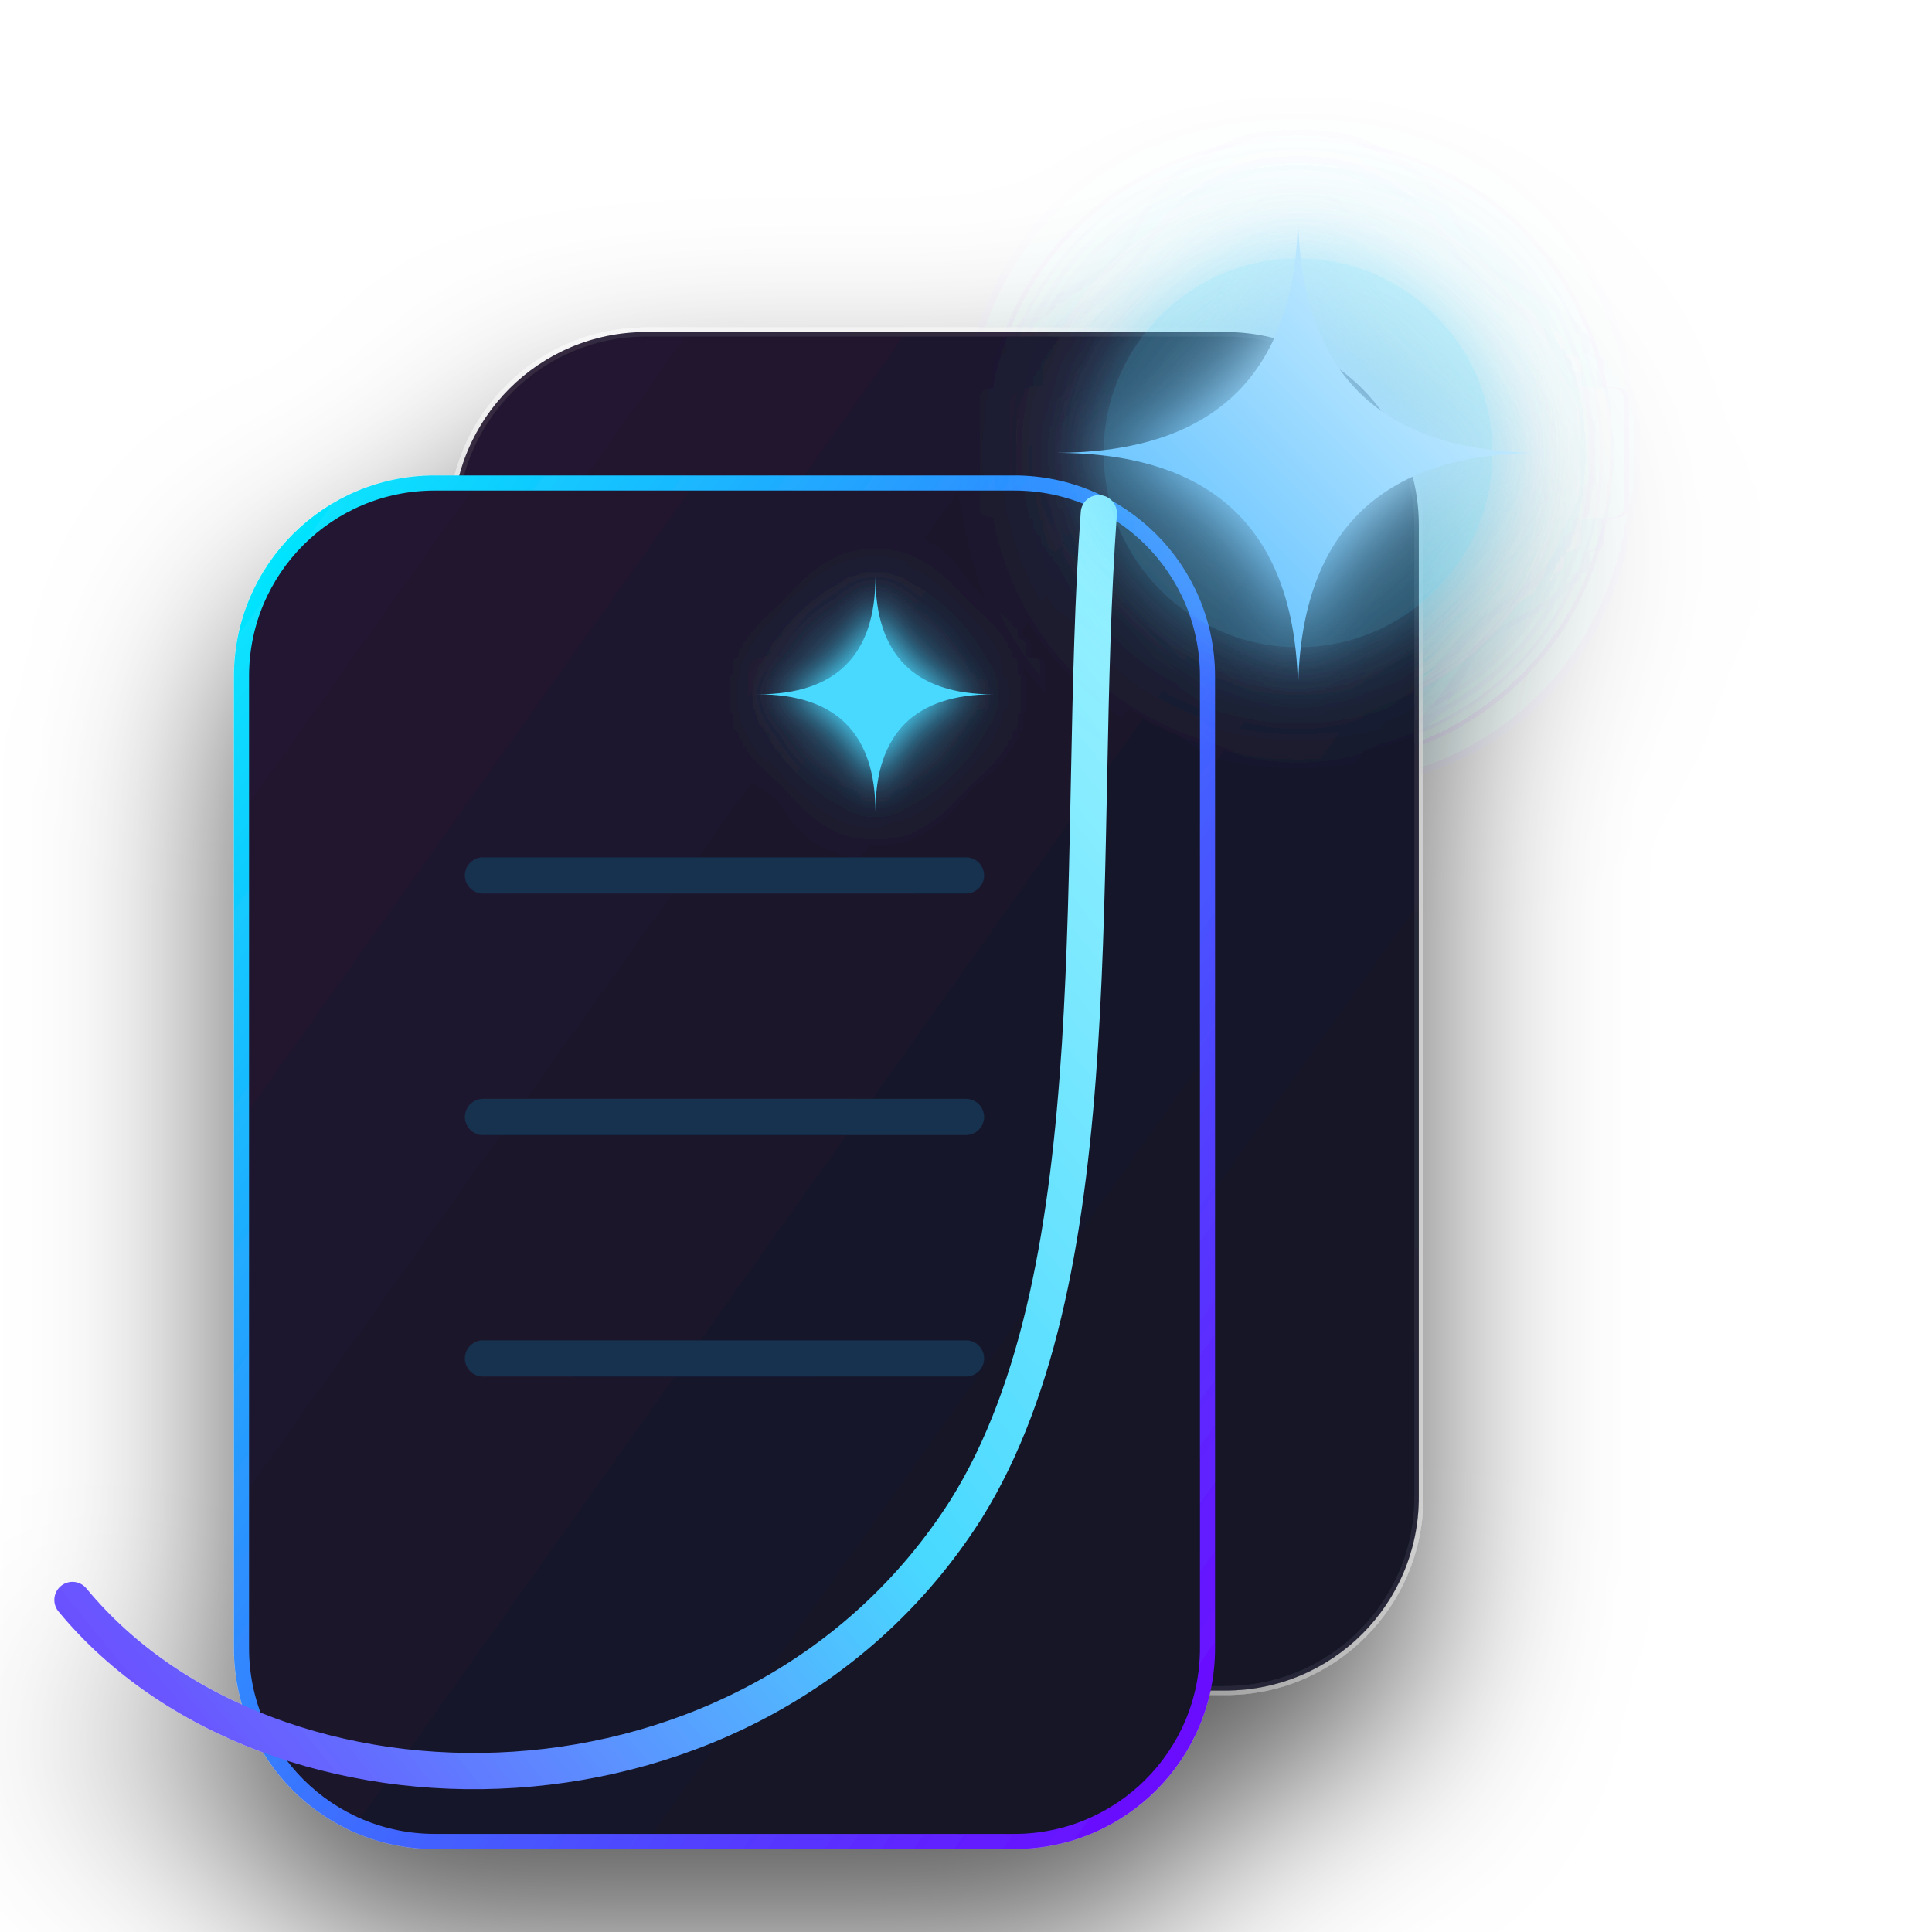
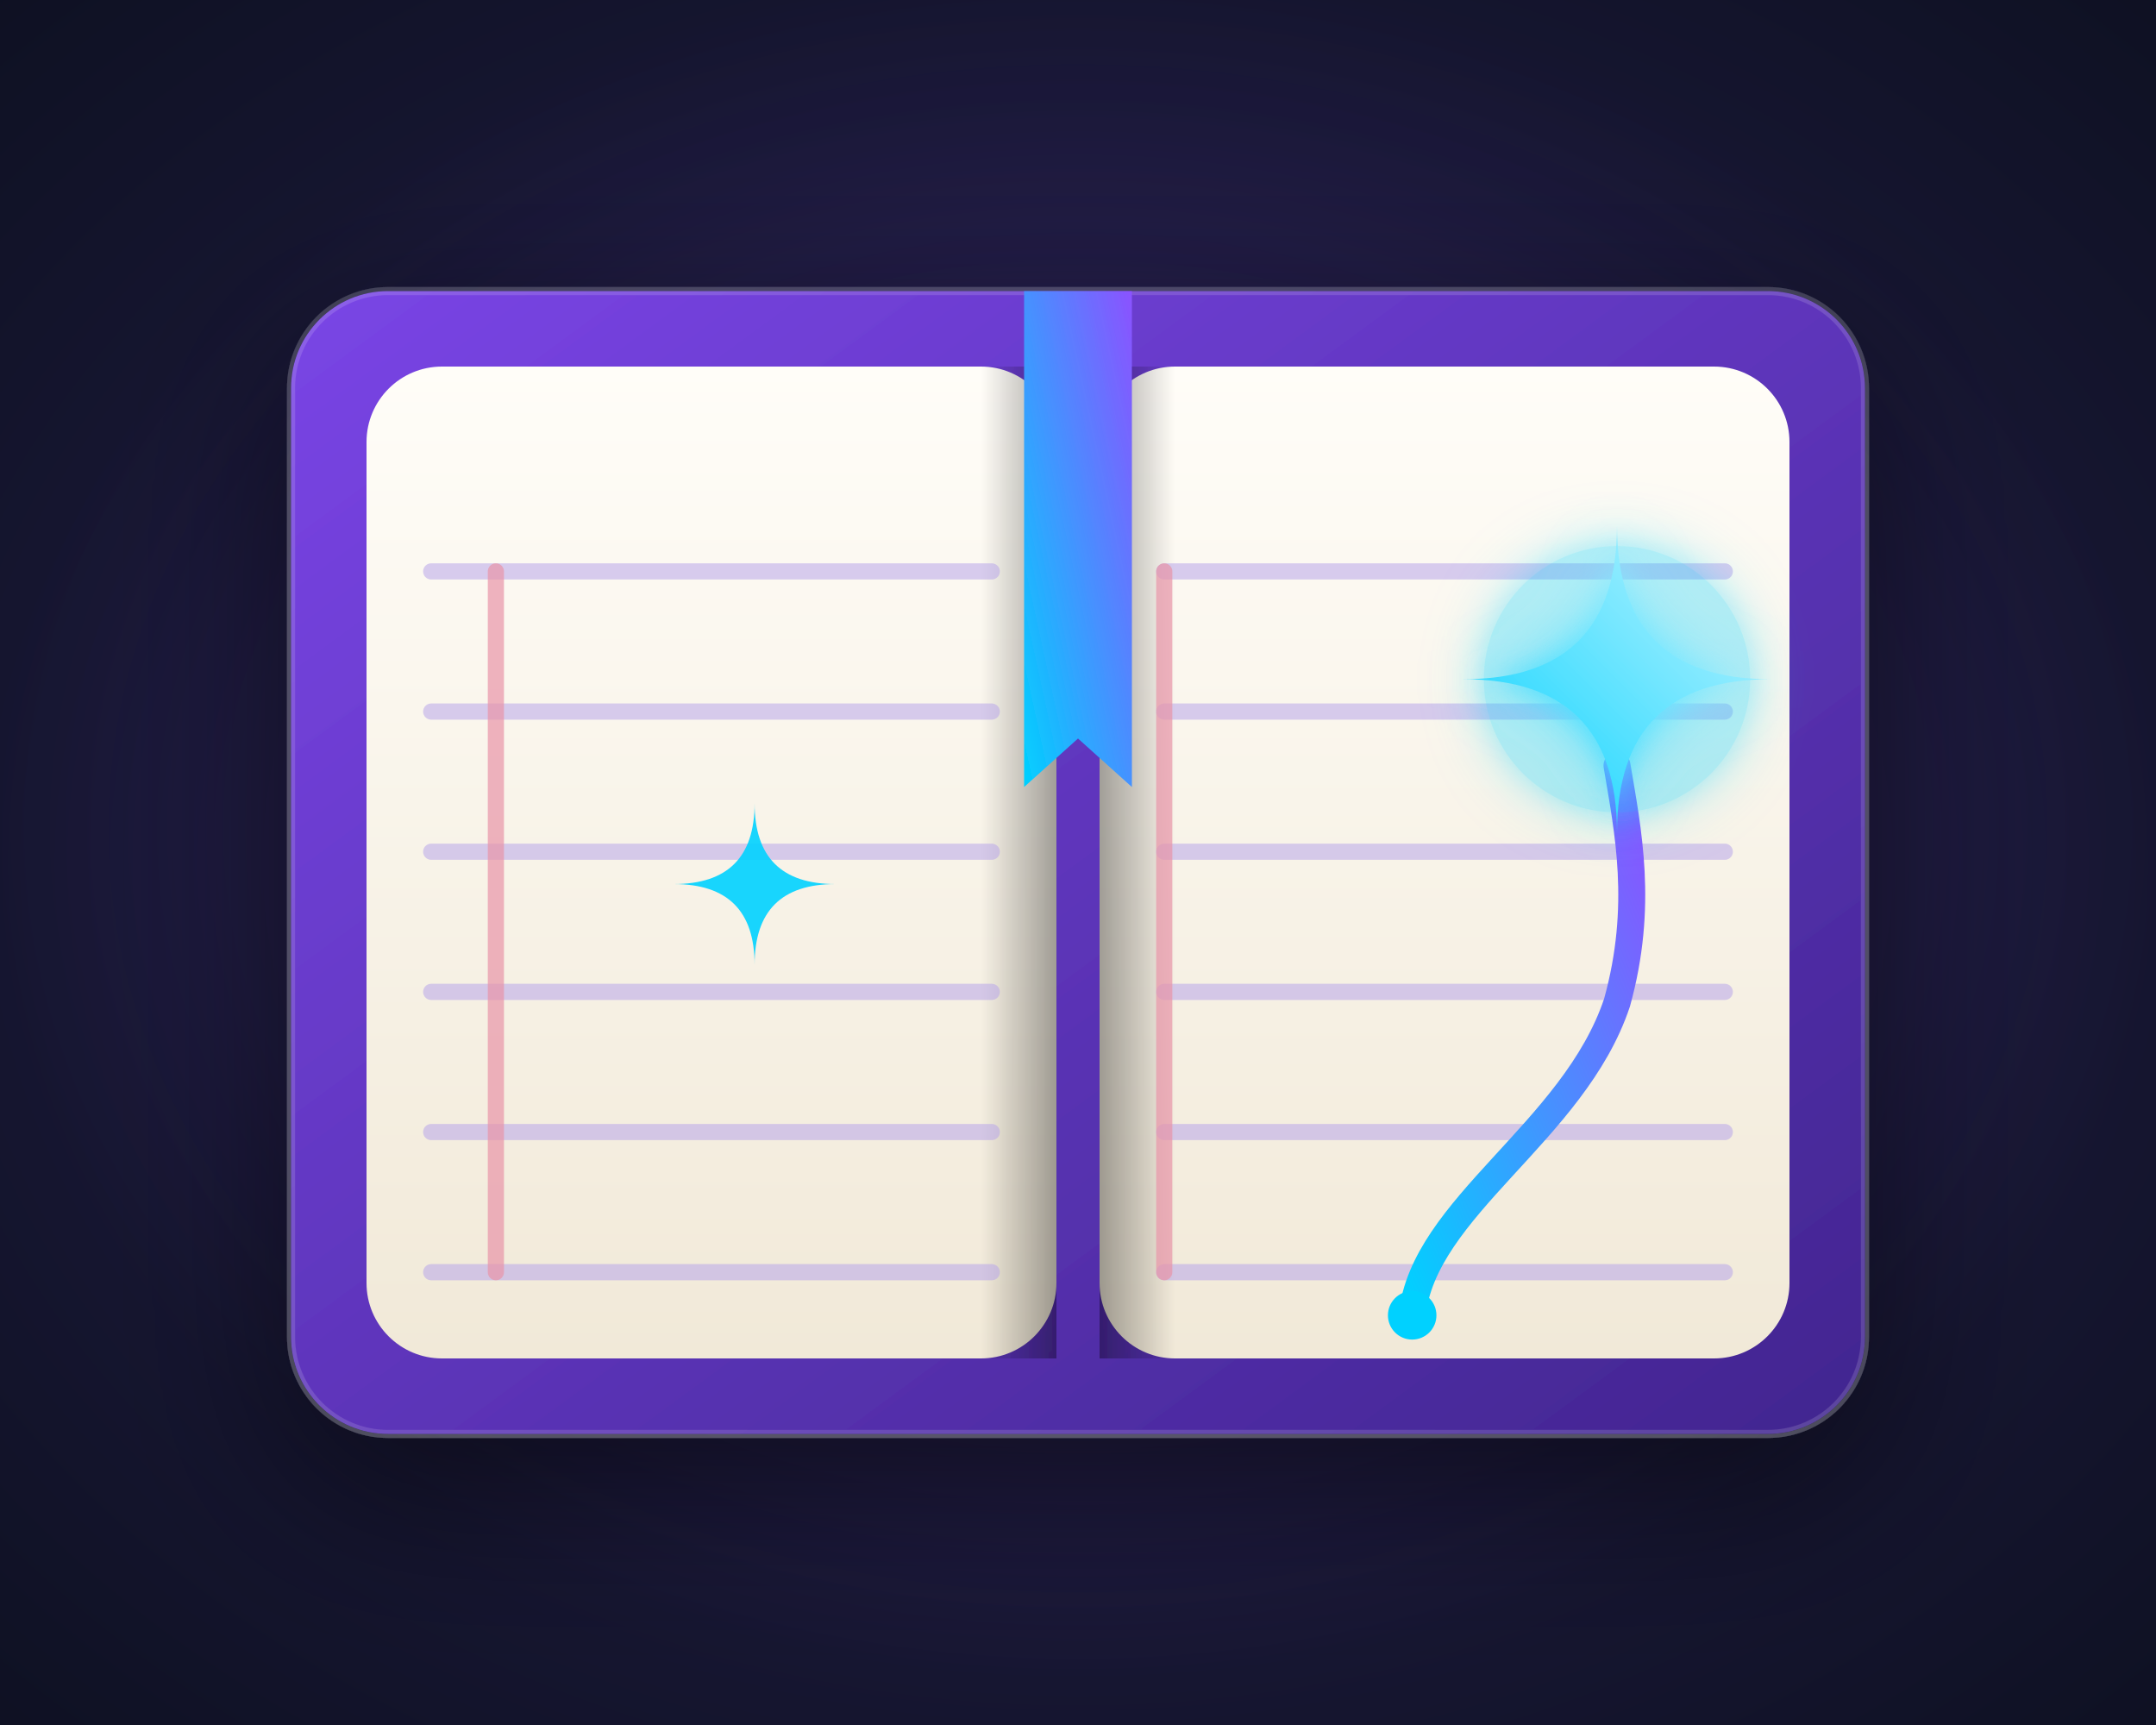
- <svg xmlns="http://www.w3.org/2000/svg" viewBox="0 0 320 320" width="100%" height="100%">
+ <svg xmlns="http://www.w3.org/2000/svg" viewBox="0 0 400 320" role="img" aria-label="Scratchpad — open notebook with ruled pages and an idea spark">
  <defs>
-     <linearGradient id="pageBgGradient" x1="0%" y1="0%" x2="100%" y2="100%">
-       <stop offset="0%" stop-color="#241931" />
-       <stop offset="100%" stop-color="#111625" />
+     <radialGradient id="bgGrad" cx="50%" cy="50%" r="75%">
+       <stop offset="0%" stop-color="#26204F" />
+       <stop offset="100%" stop-color="#0D1020" />
+     </radialGradient>
+     <radialGradient id="glowGrad" cx="50%" cy="48%" r="50%">
+       <stop offset="0%" stop-color="#8B52FF" stop-opacity="0.20" />
+       <stop offset="100%" stop-color="#8B52FF" stop-opacity="0" />
+     </radialGradient>
+     <linearGradient id="coverGrad" x1="0" y1="0" x2="1" y2="1">
+       <stop offset="0%" stop-color="#7A45E6" />
+       <stop offset="100%" stop-color="#41258F" />
    </linearGradient>
-     <linearGradient id="sweepGradient" x1="0%" y1="100%" x2="100%" y2="0%">
-       <stop offset="0%" stop-color="#703eff" />
-       <stop offset="50%" stop-color="#49d9ff" />
-       <stop offset="100%" stop-color="#9bf2ff" />
+     <linearGradient id="paperGrad" x1="0" y1="0" x2="0" y2="1">
+       <stop offset="0%" stop-color="#FFFDF8" />
+       <stop offset="100%" stop-color="#F1E9D8" />
    </linearGradient>
-     <linearGradient id="starGradient" x1="0%" y1="100%" x2="100%" y2="0%">
-       <stop offset="0%" stop-color="#3ab0ff" />
-       <stop offset="100%" stop-color="#eefdff" />
+     <linearGradient id="gutterL" x1="0" y1="0" x2="1" y2="0">
+       <stop offset="0%" stop-color="#000000" stop-opacity="0" />
+       <stop offset="100%" stop-color="#000000" stop-opacity="0.35" />
    </linearGradient>
-     <linearGradient id="neonBorder" x1="0%" y1="0%" x2="100%" y2="100%">
-       <stop offset="0%" stop-color="#00f0ff" />
-       <stop offset="100%" stop-color="#7000ff" />
+     <linearGradient id="gutterR" x1="0" y1="0" x2="1" y2="0">
+       <stop offset="0%" stop-color="#000000" stop-opacity="0.35" />
+       <stop offset="100%" stop-color="#000000" stop-opacity="0" />
    </linearGradient>
-     <filter id="smoothShadow" x="-30%" y="-30%" width="160%" height="160%">
-       <feDropShadow dx="0" dy="16" stdDeviation="16" flood-color="#000000" flood-opacity="0.65" />
+     <linearGradient id="inkGrad" x1="0" y1="1" x2="1" y2="0">
+       <stop offset="0%" stop-color="#00D1FF" />
+       <stop offset="100%" stop-color="#8B52FF" />
+     </linearGradient>
+     <linearGradient id="starGrad" x1="0" y1="1" x2="1" y2="0">
+       <stop offset="0%" stop-color="#00D1FF" />
+       <stop offset="100%" stop-color="#C9F6FF" />
+     </linearGradient>
+     <filter id="softShadow" x="-20%" y="-20%" width="140%" height="140%">
+       <feDropShadow dx="0" dy="10" stdDeviation="16" flood-color="#000000" flood-opacity="0.55" />
    </filter>
    <filter id="ambientGlow" x="-50%" y="-50%" width="200%" height="200%">
-       <feGaussianBlur in="SourceGraphic" stdDeviation="10" result="blur1" />
-       <feGaussianBlur in="SourceGraphic" stdDeviation="4" result="blur2" />
+       <feGaussianBlur in="SourceGraphic" stdDeviation="6" result="blur1" />
+       <feGaussianBlur in="SourceGraphic" stdDeviation="2.5" result="blur2" />
      <feMerge>
        <feMergeNode in="blur1" />
        <feMergeNode in="blur2" />
        <feMergeNode in="SourceGraphic" />
      </feMerge>
    </filter>
  </defs>
-   <g filter="url(#smoothShadow)">
-     <rect x="75" y="55" width="160" height="225" rx="32" fill="url(#pageBgGradient)" stroke="rgba(255, 255, 255, 0.08)" stroke-width="1.5" />
-     <rect x="40" y="80" width="160" height="225" rx="32" fill="url(#pageBgGradient)" stroke="url(#neonBorder)" stroke-width="2.5" />
-     <line x1="80" y1="145" x2="160" y2="145" stroke="#16314f" stroke-width="6" stroke-linecap="round" />
-     <line x1="80" y1="185" x2="160" y2="185" stroke="#16314f" stroke-width="6" stroke-linecap="round" />
-     <line x1="80" y1="225" x2="160" y2="225" stroke="#16314f" stroke-width="6" stroke-linecap="round" />
-     <path d="M 12 265 C 45 305, 125 305, 160 250 C 185 210, 178 140, 182 85" fill="none" stroke="url(#sweepGradient)" stroke-width="6" stroke-linecap="round" />
-     <g transform="translate(145, 115) scale(0.65)">
-       <path d="M 0 -30 Q 0 0 30 0 Q 0 0 0 30 Q 0 0 -30 0 Q 0 0 0 -30 Z" fill="#49d9ff" filter="url(#ambientGlow)" />
+   <rect x="0" y="0" width="400" height="320" fill="url(#bgGrad)" />
+   <rect x="0" y="0" width="400" height="320" fill="url(#glowGrad)" />
+   <g id="notebook" filter="url(#softShadow)">
+     <rect x="54" y="54" width="292" height="212" rx="18" fill="url(#coverGrad)" stroke="rgba(255,255,255,0.14)" stroke-width="1.5" />
+     <rect x="68" y="68" width="128" height="184" rx="14" fill="url(#paperGrad)" />
+     <rect x="204" y="68" width="128" height="184" rx="14" fill="url(#paperGrad)" />
+     <rect x="182" y="68" width="14" height="184" fill="url(#gutterL)" />
+     <rect x="204" y="68" width="14" height="184" fill="url(#gutterR)" />
+     <g stroke="#B7A5E8" stroke-opacity="0.55" stroke-width="3" stroke-linecap="round">
+       <g>
+         <line x1="80" y1="106" x2="184" y2="106" />
+         <line x1="80" y1="132" x2="184" y2="132" />
+         <line x1="80" y1="158" x2="184" y2="158" />
+         <line x1="80" y1="184" x2="184" y2="184" />
+         <line x1="80" y1="210" x2="184" y2="210" />
+         <line x1="80" y1="236" x2="184" y2="236" />
+       </g>
+       <g>
+         <line x1="216" y1="106" x2="320" y2="106" />
+         <line x1="216" y1="132" x2="320" y2="132" />
+         <line x1="216" y1="158" x2="320" y2="158" />
+         <line x1="216" y1="184" x2="320" y2="184" />
+         <line x1="216" y1="210" x2="320" y2="210" />
+         <line x1="216" y1="236" x2="320" y2="236" />
+       </g>
    </g>
-     <g transform="translate(215, 75) scale(1.15)">
-       <circle cx="0" cy="0" r="28" fill="#49d9ff" opacity="0.3" filter="url(#ambientGlow)" />
-       <path d="M 0 -35 Q 0 0 35 0 Q 0 0 0 35 Q 0 0 -35 0 Q 0 0 0 -35 Z" fill="url(#starGradient)" filter="url(#ambientGlow)" />
+     <g stroke="#E895A8" stroke-opacity="0.7" stroke-width="3" stroke-linecap="round">
+       <line x1="92" y1="106" x2="92" y2="236" />
+       <line x1="216" y1="106" x2="216" y2="236" />
+     </g>
+     <path d="M 190 54 L 190 146 L 200 137 L 210 146 L 210 54 Z" fill="url(#inkGrad)" />
+   </g>
+   <g id="mark">
+     <path d="M 262 244 C 264 224, 292 210, 300 186 C 305 168, 302 154, 300 142" fill="none" stroke="url(#inkGrad)" stroke-width="5" stroke-linecap="round" />
+     <circle cx="262" cy="244" r="4.5" fill="#00D1FF" />
+     <g transform="translate(300, 126) scale(0.95)">
+       <circle cx="0" cy="0" r="26" fill="#00D1FF" opacity="0.3" filter="url(#ambientGlow)" />
+       <path d="M 0 -30 Q 0 0 30 0 Q 0 0 0 30 Q 0 0 -30 0 Q 0 0 0 -30 Z" fill="url(#starGrad)" filter="url(#ambientGlow)" />
+     </g>
+     <g transform="translate(140, 164) scale(0.5)" opacity="0.9">
+       <path d="M 0 -30 Q 0 0 30 0 Q 0 0 0 30 Q 0 0 -30 0 Q 0 0 0 -30 Z" fill="#00D1FF" />
    </g>
  </g>
</svg>
